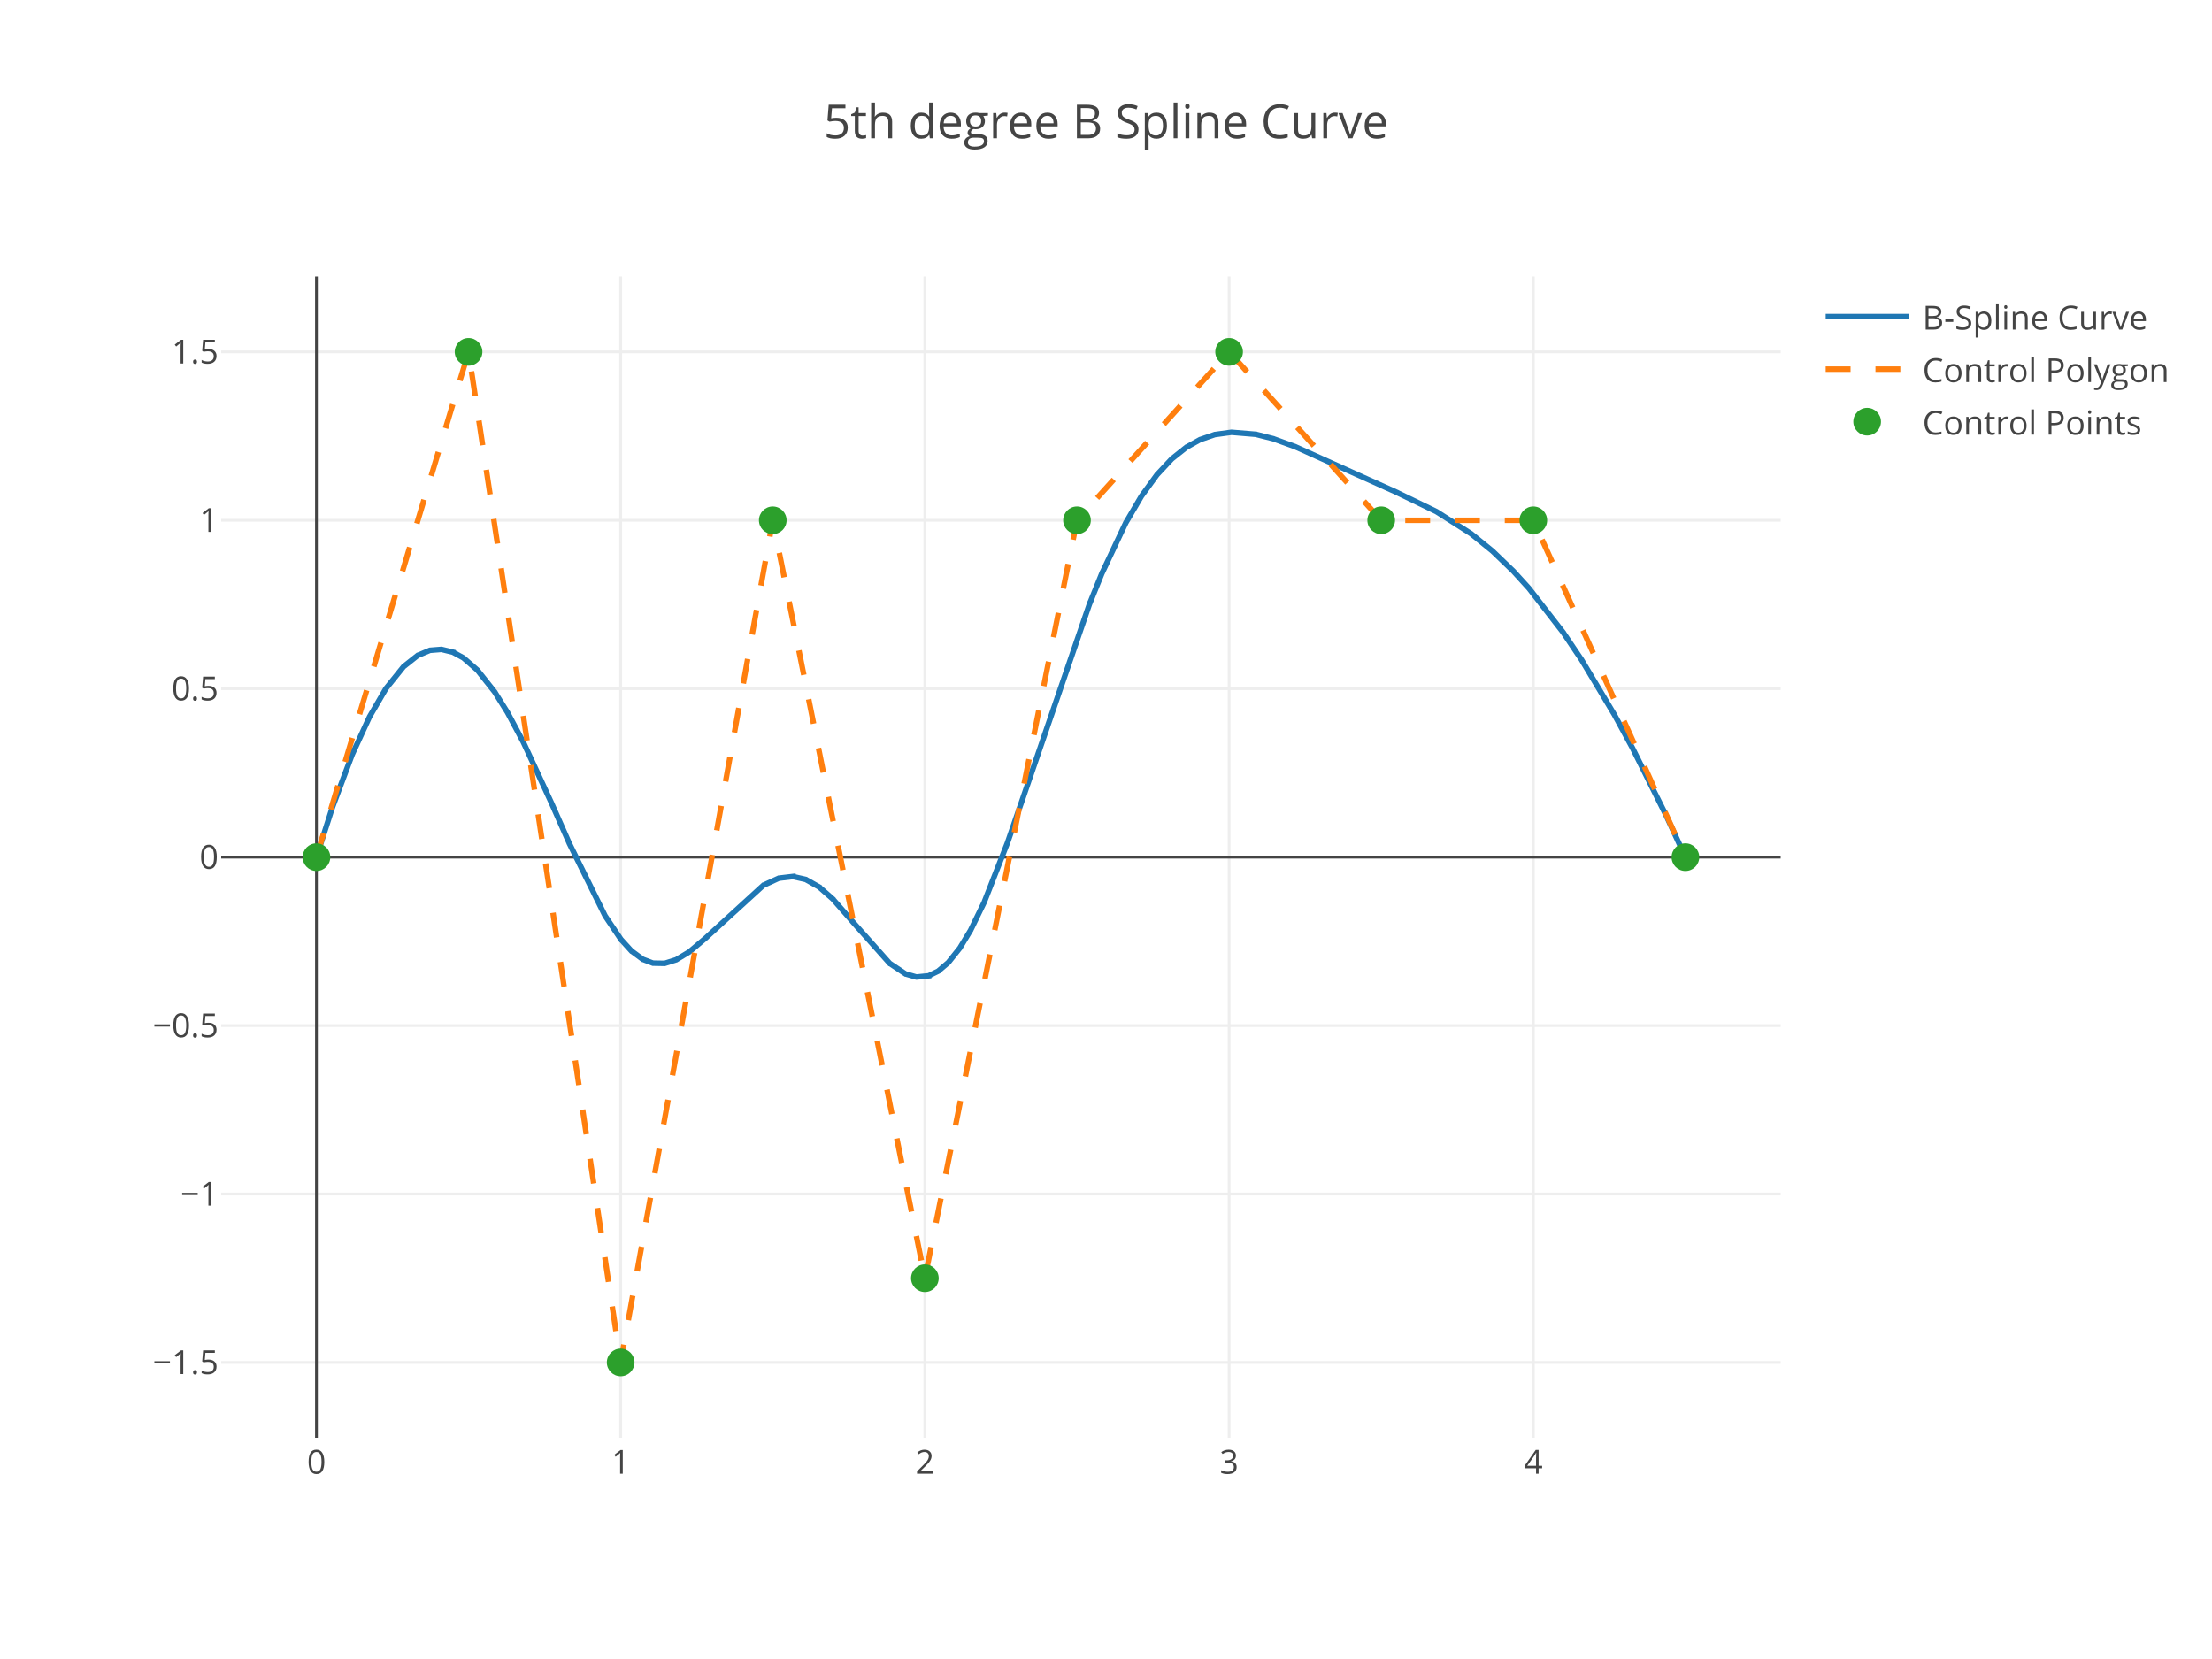
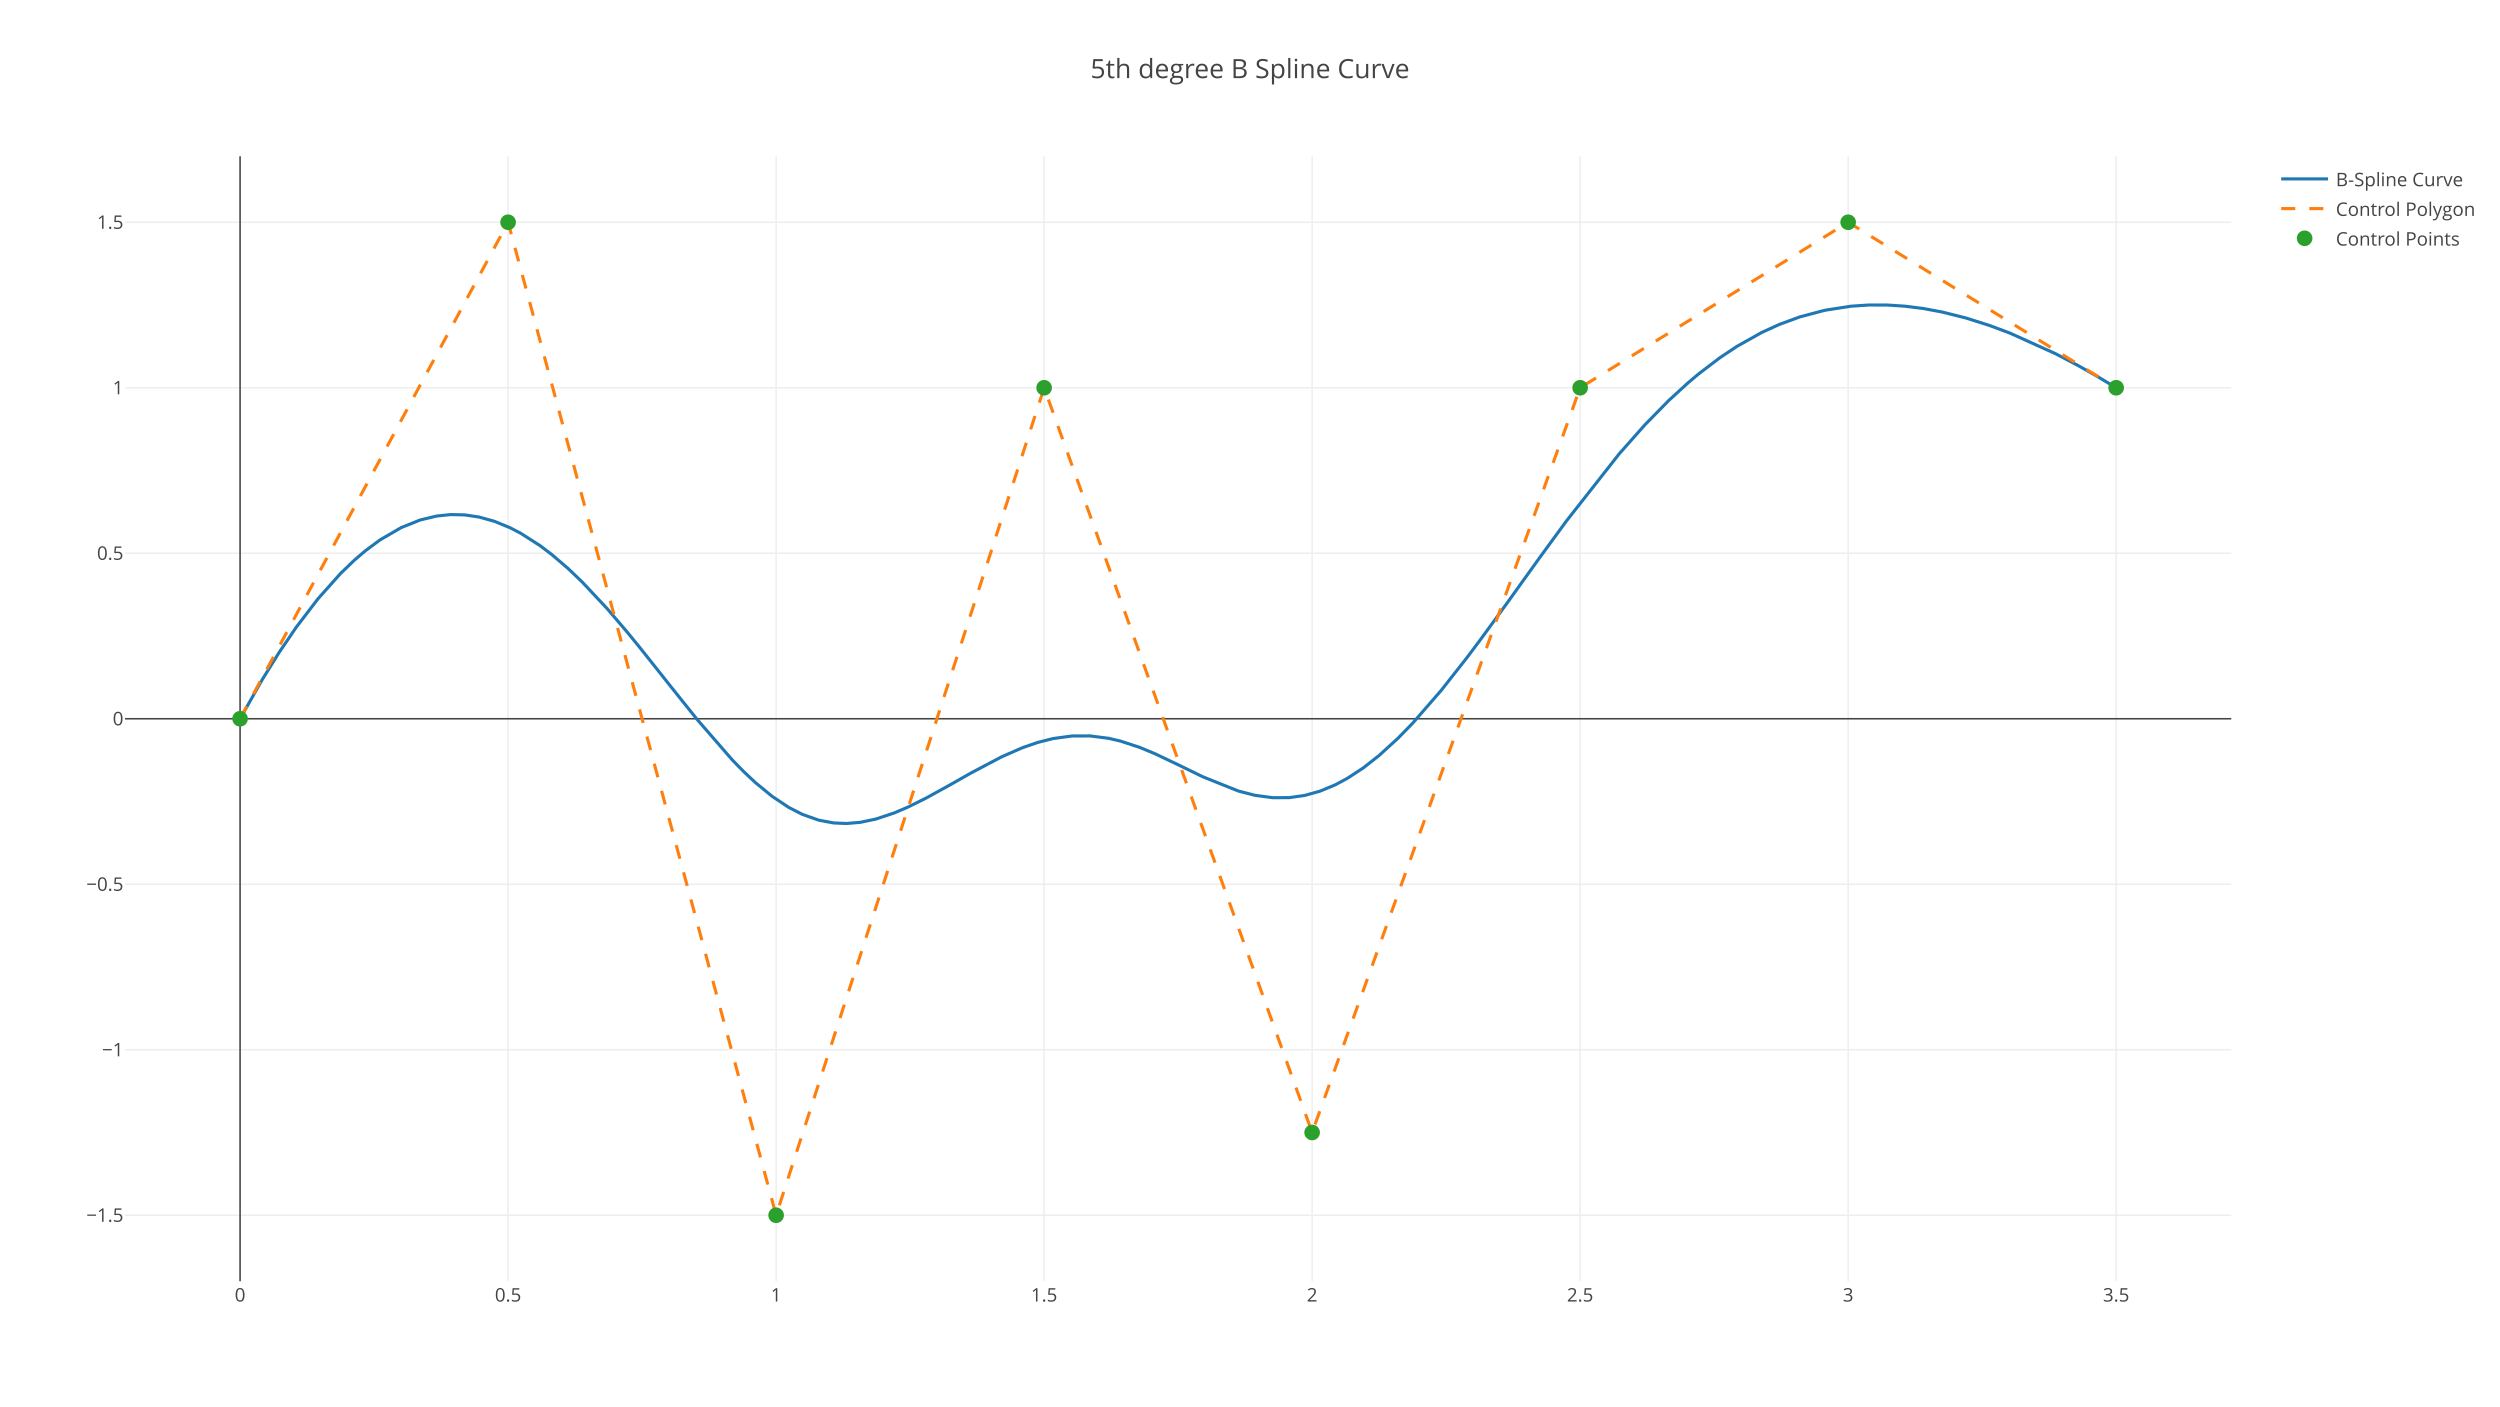
- <svg xmlns="http://www.w3.org/2000/svg" class="main-svg" width="800" height="600" style="" viewBox="0 0 800 600">
-   <rect x="0" y="0" width="800" height="600" style="fill: rgb(255, 255, 255); fill-opacity: 1;" />
-   <defs id="defs-f7664f">
+ <svg xmlns="http://www.w3.org/2000/svg" class="main-svg" width="1600" height="900" style="" viewBox="0 0 1600 900">
+   <rect x="0" y="0" width="1600" height="900" style="fill: rgb(255, 255, 255); fill-opacity: 1;" />
+   <defs id="defs-db9912">
    <g class="clips">
-       <clipPath id="clipf7664fxyplot" class="plotclip">
-         <rect width="564" height="420" />
-       </clipPath>
-       <clipPath class="axesclip" id="clipf7664fx">
-         <rect x="80" y="0" width="564" height="600" />
-       </clipPath>
-       <clipPath class="axesclip" id="clipf7664fy">
-         <rect x="0" y="100" width="800" height="420" />
-       </clipPath>
-       <clipPath class="axesclip" id="clipf7664fxy">
-         <rect x="80" y="100" width="564" height="420" />
+       <clipPath id="clipdb9912xyplot" class="plotclip">
+         <rect width="1348" height="720" />
+       </clipPath>
+       <clipPath class="axesclip" id="clipdb9912x">
+         <rect x="80" y="0" width="1348" height="900" />
+       </clipPath>
+       <clipPath class="axesclip" id="clipdb9912y">
+         <rect x="0" y="100" width="1600" height="720" />
+       </clipPath>
+       <clipPath class="axesclip" id="clipdb9912xy">
+         <rect x="80" y="100" width="1348" height="720" />
      </clipPath>
    </g>
    <g class="gradients" />
  </defs>
  <g class="bglayer" />
  <g class="layer-below">
    <g class="imagelayer" />
    <g class="shapelayer" />
  </g>
  <g class="cartesianlayer">
    <g class="subplot xy">
      <g class="layer-subplot">
        <g class="shapelayer" />
        <g class="imagelayer" />
      </g>
      <g class="gridlayer">
        <g class="x">
-           <path class="xgrid crisp" transform="translate(224.47,0)" d="M0,100v420" style="stroke: rgb(238, 238, 238); stroke-opacity: 1; stroke-width: 1px;" />
-           <path class="xgrid crisp" transform="translate(334.49,0)" d="M0,100v420" style="stroke: rgb(238, 238, 238); stroke-opacity: 1; stroke-width: 1px;" />
-           <path class="xgrid crisp" transform="translate(444.52,0)" d="M0,100v420" style="stroke: rgb(238, 238, 238); stroke-opacity: 1; stroke-width: 1px;" />
-           <path class="xgrid crisp" transform="translate(554.54,0)" d="M0,100v420" style="stroke: rgb(238, 238, 238); stroke-opacity: 1; stroke-width: 1px;" />
+           <path class="xgrid crisp" transform="translate(325.18,0)" d="M0,100v720" style="stroke: rgb(238, 238, 238); stroke-opacity: 1; stroke-width: 1px;" />
+           <path class="xgrid crisp" transform="translate(496.71,0)" d="M0,100v720" style="stroke: rgb(238, 238, 238); stroke-opacity: 1; stroke-width: 1px;" />
+           <path class="xgrid crisp" transform="translate(668.24,0)" d="M0,100v720" style="stroke: rgb(238, 238, 238); stroke-opacity: 1; stroke-width: 1px;" />
+           <path class="xgrid crisp" transform="translate(839.76,0)" d="M0,100v720" style="stroke: rgb(238, 238, 238); stroke-opacity: 1; stroke-width: 1px;" />
+           <path class="xgrid crisp" transform="translate(1011.29,0)" d="M0,100v720" style="stroke: rgb(238, 238, 238); stroke-opacity: 1; stroke-width: 1px;" />
+           <path class="xgrid crisp" transform="translate(1182.82,0)" d="M0,100v720" style="stroke: rgb(238, 238, 238); stroke-opacity: 1; stroke-width: 1px;" />
+           <path class="xgrid crisp" transform="translate(1354.35,0)" d="M0,100v720" style="stroke: rgb(238, 238, 238); stroke-opacity: 1; stroke-width: 1px;" />
        </g>
        <g class="y">
-           <path class="ygrid crisp" transform="translate(0,492.75)" d="M80,0h564" style="stroke: rgb(238, 238, 238); stroke-opacity: 1; stroke-width: 1px;" />
-           <path class="ygrid crisp" transform="translate(0,431.83)" d="M80,0h564" style="stroke: rgb(238, 238, 238); stroke-opacity: 1; stroke-width: 1px;" />
-           <path class="ygrid crisp" transform="translate(0,370.92)" d="M80,0h564" style="stroke: rgb(238, 238, 238); stroke-opacity: 1; stroke-width: 1px;" />
-           <path class="ygrid crisp" transform="translate(0,249.08)" d="M80,0h564" style="stroke: rgb(238, 238, 238); stroke-opacity: 1; stroke-width: 1px;" />
-           <path class="ygrid crisp" transform="translate(0,188.17)" d="M80,0h564" style="stroke: rgb(238, 238, 238); stroke-opacity: 1; stroke-width: 1px;" />
-           <path class="ygrid crisp" transform="translate(0,127.25)" d="M80,0h564" style="stroke: rgb(238, 238, 238); stroke-opacity: 1; stroke-width: 1px;" />
+           <path class="ygrid crisp" transform="translate(0,777.75)" d="M80,0h1348" style="stroke: rgb(238, 238, 238); stroke-opacity: 1; stroke-width: 1px;" />
+           <path class="ygrid crisp" transform="translate(0,671.83)" d="M80,0h1348" style="stroke: rgb(238, 238, 238); stroke-opacity: 1; stroke-width: 1px;" />
+           <path class="ygrid crisp" transform="translate(0,565.92)" d="M80,0h1348" style="stroke: rgb(238, 238, 238); stroke-opacity: 1; stroke-width: 1px;" />
+           <path class="ygrid crisp" transform="translate(0,354.08)" d="M80,0h1348" style="stroke: rgb(238, 238, 238); stroke-opacity: 1; stroke-width: 1px;" />
+           <path class="ygrid crisp" transform="translate(0,248.17)" d="M80,0h1348" style="stroke: rgb(238, 238, 238); stroke-opacity: 1; stroke-width: 1px;" />
+           <path class="ygrid crisp" transform="translate(0,142.25)" d="M80,0h1348" style="stroke: rgb(238, 238, 238); stroke-opacity: 1; stroke-width: 1px;" />
        </g>
      </g>
      <g class="zerolinelayer">
-         <path class="xzl zl crisp" transform="translate(114.45,0)" d="M0,100v420" style="stroke: rgb(68, 68, 68); stroke-opacity: 1; stroke-width: 1px;" />
-         <path class="yzl zl crisp" transform="translate(0,310)" d="M80,0h564" style="stroke: rgb(68, 68, 68); stroke-opacity: 1; stroke-width: 1px;" />
+         <path class="xzl zl crisp" transform="translate(153.65,0)" d="M0,100v720" style="stroke: rgb(68, 68, 68); stroke-opacity: 1; stroke-width: 1px;" />
+         <path class="yzl zl crisp" transform="translate(0,460)" d="M80,0h1348" style="stroke: rgb(68, 68, 68); stroke-opacity: 1; stroke-width: 1px;" />
      </g>
      <path class="xlines-below" />
      <path class="ylines-below" />
      <g class="overlines-below" />
      <g class="xaxislayer-below" />
      <g class="yaxislayer-below" />
      <g class="overaxes-below" />
-       <g class="plot" transform="translate(80,100)" clip-path="url('#clipf7664fxyplot')">
+       <g class="plot" transform="translate(80,100)" clip-path="url('#clipdb9912xyplot')">
        <g class="scatterlayer mlayer">
-           <g class="trace scatter trace3ccad5" style="stroke-miterlimit: 2; opacity: 1;">
+           <g class="trace scatter tracecbfede" style="stroke-miterlimit: 2; opacity: 1;">
            <g class="fills" />
            <g class="errorbars" />
            <g class="lines">
-               <path class="js-line" d="M34.45,210L40.27,191.82L40.29,191.78L47.38,172.87L47.39,172.85L53.63,159.26L53.64,159.24L59.59,149.01L59.6,149L65.97,141.08L65.99,141.07L71.07,137.04L71.08,137.04L75.5,135.19L75.51,135.19L79.65,134.86L79.66,134.86L83.84,135.88L83.84,135.89L87.57,137.92L87.58,137.93L92.65,142.34L92.65,142.35L98.94,150.29L98.94,150.31L103.57,157.72L103.57,157.73L109.28,168.43L109.28,168.45L119.56,190.65L119.56,190.67L125.9,205.01L125.9,205.03L138.85,231.24L138.86,231.25L144.57,239.75L144.58,239.75L148.37,243.92L148.38,243.92L152.46,246.94L152.46,246.94L152.47,246.94L156.15,248.33L156.15,248.33L156.16,248.33L160.37,248.41L160.37,248.41L160.38,248.41L164.57,247.1L164.57,247.1L164.58,247.09L169.29,244.26L169.29,244.26L169.3,244.25L175.21,239.26L175.21,239.25L196.09,220.17L196.09,220.17L196.1,220.17L201.67,217.61L201.67,217.61L201.68,217.61L206.76,217.01L206.76,217.02L206.77,217.02L211.41,218.07L211.41,218.07L211.42,218.08L216.27,220.81L216.27,220.82L221.21,225.14L221.21,225.14L221.21,225.15L228.49,233.48L228.49,233.48L228.49,233.49L241.77,248.41L241.78,248.41L247.51,252.23L247.51,252.23L247.52,252.23L251.43,253.35L251.43,253.35L251.44,253.35L255.87,252.91L255.87,252.91L255.87,252.9L259.33,251.21L259.33,251.21L259.33,251.2L263,248.07L263,248.06L267.14,242.86L267.14,242.86L267.14,242.85L271.02,236.44L271.02,236.44L271.02,236.43L275.93,226.34L275.93,226.33L284.36,204.81L284.36,204.8L289.52,189.89L289.52,189.88L314.04,118.41L314.05,118.41L318.52,107.35L318.53,107.35L327.19,89.01L327.2,89L332.83,79.41L332.83,79.41L332.84,79.4L338.48,71.64L338.49,71.64L343.81,65.94L343.82,65.94L349.06,61.76L349.06,61.76L349.07,61.76L353.98,59.01L353.98,59.01L353.99,59.01L359.34,57.17L359.34,57.17L359.35,57.17L365.35,56.34L365.35,56.34L365.36,56.34L374.2,57.07L374.2,57.07L374.21,57.08L380.51,58.67L380.51,58.67L380.52,58.68L388.48,61.57L388.48,61.57L388.49,61.58L424.99,78L424.99,78.01L439.52,85.04L439.52,85.04L439.53,85.05L452.04,93.03L452.04,93.03L452.05,93.04L459.75,99.28L459.76,99.29L467.33,106.57L467.33,106.58L472.93,112.73L472.94,112.74L485.38,128.78L485.38,128.8L491.97,138.59L491.98,138.61L503.88,158.5L503.89,158.52L510.45,170.61L510.46,170.63L522.58,194.93L522.59,194.96L529.55,210" style="vector-effect: non-scaling-stroke; fill: none; stroke: rgb(31, 119, 180); stroke-opacity: 1; stroke-width: 2px; opacity: 1;" />
+               <path class="js-line" d="M73.65,360L87.99,334.69L88.02,334.65L98.63,317.58L98.66,317.54L109.67,301.33L109.7,301.3L123.58,283.14L123.61,283.11L137.96,267.02L137.99,267L146.77,258.53L146.8,258.51L154.03,252.33L154.06,252.32L163.27,245.5L163.29,245.49L176.83,237.63L176.85,237.62L188.95,232.78L188.97,232.78L199.58,230.24L199.6,230.24L208.49,229.33L208.51,229.33L217.32,229.53L217.34,229.53L226.55,230.89L226.57,230.9L236.37,233.62L236.39,233.63L246.49,237.78L246.5,237.79L253.26,241.3L253.27,241.31L265.67,249.24L265.68,249.26L273.34,255.07L273.36,255.09L283.82,264.07L283.83,264.09L292.62,272.51L292.64,272.53L308.49,289.43L308.5,289.45L321.36,304.48L321.37,304.5L329.32,314.21L329.33,314.23L348.98,338.97L348.99,338.99L365.85,360.07L365.86,360.09L388.75,386.45L388.77,386.46L396.08,393.94L396.1,393.95L403.44,400.85L403.46,400.86L414.13,409.63L414.15,409.64L424.99,416.85L425.01,416.85L433.48,421.19L433.49,421.19L444.08,424.93L444.1,424.93L453.58,426.69L453.6,426.69L461.88,427.04L461.89,427.03L470.66,426.28L470.67,426.27L480.46,424.22L480.47,424.21L492.24,420.31L492.24,420.3L500.86,416.64L500.86,416.64L500.87,416.63L512.96,410.64L512.97,410.63L528.86,401.86L528.86,401.85L541.29,394.8L541.29,394.8L541.3,394.79L561.09,384.34L561.09,384.34L561.1,384.34L574.4,378.52L574.41,378.52L584.17,375.15L584.18,375.15L593.95,372.68L593.96,372.68L605.95,371.04L605.96,371.04L617.7,370.99L617.71,371L629.53,372.52L629.53,372.53L637.11,374.29L637.11,374.29L637.12,374.3L649.52,378.37L649.53,378.38L659.21,382.39L659.21,382.4L675.84,390.33L675.85,390.34L689.73,397.1L689.73,397.1L689.74,397.11L712.6,406.27L712.61,406.27L723.13,408.99L723.14,408.99L734.62,410.53L734.63,410.53L745.1,410.49L745.11,410.48L755.02,409.08L755.03,409.07L764.71,406.38L764.71,406.38L764.72,406.37L774.44,402.35L774.45,402.34L782.17,398.22L782.17,398.22L782.18,398.21L792.53,391.44L792.53,391.43L802.49,383.63L802.5,383.62L814.72,372.48L814.72,372.47L824.04,362.91L824.05,362.9L842.37,341.84L842.38,341.82L858.79,320.97L858.8,320.95L867.53,309.31L867.54,309.29L884.25,286.35L884.26,286.33L904.86,257.62L904.87,257.6L922.34,233.67L922.35,233.65L956.31,190.43L956.33,190.41L972.8,171.81L972.81,171.8L988.07,156.24L988.09,156.23L1000.56,144.82L1000.58,144.81L1007.28,139.17L1007.3,139.16L1020.66,128.99L1020.68,128.98L1031.72,121.63L1031.73,121.63L1047.51,112.78L1047.53,112.78L1058.68,107.67L1058.7,107.67L1071.99,102.78L1072.01,102.78L1088.01,98.55L1088.03,98.55L1104.73,95.96L1104.74,95.96L1116.11,95.2L1116.13,95.2L1127.92,95.21L1127.94,95.22L1139.33,95.97L1139.35,95.98L1150.95,97.45L1150.97,97.46L1163.13,99.73L1163.15,99.74L1178.12,103.49L1178.14,103.5L1193.47,108.36L1193.49,108.37L1206.25,113.14L1206.27,113.15L1235.73,126.46L1235.75,126.48L1249.89,133.9L1249.91,133.92L1262.57,141.08L1262.59,141.1L1274.35,148.17" style="vector-effect: non-scaling-stroke; fill: none; stroke: rgb(31, 119, 180); stroke-opacity: 1; stroke-width: 2px; opacity: 1;" />
            </g>
            <g class="points" />
            <g class="text" />
          </g>
-           <g class="trace scatter trace89db1e" style="stroke-miterlimit: 2; opacity: 1;">
+           <g class="trace scatter trace684af4" style="stroke-miterlimit: 2; opacity: 1;">
            <g class="fills" />
            <g class="errorbars" />
            <g class="lines">
-               <path class="js-line" d="M34.45,210L89.46,27.25L144.47,392.75L199.48,88.17L254.49,362.29L309.51,88.17L364.52,27.25L419.53,88.17L474.54,88.17L529.55,210" style="vector-effect: non-scaling-stroke; fill: none; stroke: rgb(255, 127, 14); stroke-opacity: 1; stroke-width: 2px; opacity: 1; stroke-dasharray: 9px, 9px;" />
+               <path class="js-line" d="M73.65,360L245.18,42.25L416.71,677.75L588.24,148.17L759.76,624.79L931.29,148.17L1102.82,42.25L1274.35,148.17" style="vector-effect: non-scaling-stroke; fill: none; stroke: rgb(255, 127, 14); stroke-opacity: 1; stroke-width: 2px; opacity: 1; stroke-dasharray: 9px, 9px;" />
            </g>
            <g class="points" />
            <g class="text" />
          </g>
-           <g class="trace scatter traceb2dd91" style="stroke-miterlimit: 2; opacity: 1;">
+           <g class="trace scatter trace80bb83" style="stroke-miterlimit: 2; opacity: 1;">
            <g class="fills" />
            <g class="errorbars" />
            <g class="lines" />
            <g class="points">
-               <path class="point" transform="translate(34.45,210)" d="M5,0A5,5 0 1,1 0,-5A5,5 0 0,1 5,0Z" style="opacity: 1; stroke-width: 0px; fill: rgb(44, 160, 44); fill-opacity: 1;" />
-               <path class="point" transform="translate(89.46,27.25)" d="M5,0A5,5 0 1,1 0,-5A5,5 0 0,1 5,0Z" style="opacity: 1; stroke-width: 0px; fill: rgb(44, 160, 44); fill-opacity: 1;" />
-               <path class="point" transform="translate(144.47,392.75)" d="M5,0A5,5 0 1,1 0,-5A5,5 0 0,1 5,0Z" style="opacity: 1; stroke-width: 0px; fill: rgb(44, 160, 44); fill-opacity: 1;" />
-               <path class="point" transform="translate(199.48,88.17)" d="M5,0A5,5 0 1,1 0,-5A5,5 0 0,1 5,0Z" style="opacity: 1; stroke-width: 0px; fill: rgb(44, 160, 44); fill-opacity: 1;" />
-               <path class="point" transform="translate(254.49,362.29)" d="M5,0A5,5 0 1,1 0,-5A5,5 0 0,1 5,0Z" style="opacity: 1; stroke-width: 0px; fill: rgb(44, 160, 44); fill-opacity: 1;" />
-               <path class="point" transform="translate(309.51,88.17)" d="M5,0A5,5 0 1,1 0,-5A5,5 0 0,1 5,0Z" style="opacity: 1; stroke-width: 0px; fill: rgb(44, 160, 44); fill-opacity: 1;" />
-               <path class="point" transform="translate(364.52,27.25)" d="M5,0A5,5 0 1,1 0,-5A5,5 0 0,1 5,0Z" style="opacity: 1; stroke-width: 0px; fill: rgb(44, 160, 44); fill-opacity: 1;" />
-               <path class="point" transform="translate(419.53,88.17)" d="M5,0A5,5 0 1,1 0,-5A5,5 0 0,1 5,0Z" style="opacity: 1; stroke-width: 0px; fill: rgb(44, 160, 44); fill-opacity: 1;" />
-               <path class="point" transform="translate(474.54,88.17)" d="M5,0A5,5 0 1,1 0,-5A5,5 0 0,1 5,0Z" style="opacity: 1; stroke-width: 0px; fill: rgb(44, 160, 44); fill-opacity: 1;" />
-               <path class="point" transform="translate(529.55,210)" d="M5,0A5,5 0 1,1 0,-5A5,5 0 0,1 5,0Z" style="opacity: 1; stroke-width: 0px; fill: rgb(44, 160, 44); fill-opacity: 1;" />
+               <path class="point" transform="translate(73.65,360)" d="M5,0A5,5 0 1,1 0,-5A5,5 0 0,1 5,0Z" style="opacity: 1; stroke-width: 0px; fill: rgb(44, 160, 44); fill-opacity: 1;" />
+               <path class="point" transform="translate(245.18,42.25)" d="M5,0A5,5 0 1,1 0,-5A5,5 0 0,1 5,0Z" style="opacity: 1; stroke-width: 0px; fill: rgb(44, 160, 44); fill-opacity: 1;" />
+               <path class="point" transform="translate(416.71,677.75)" d="M5,0A5,5 0 1,1 0,-5A5,5 0 0,1 5,0Z" style="opacity: 1; stroke-width: 0px; fill: rgb(44, 160, 44); fill-opacity: 1;" />
+               <path class="point" transform="translate(588.24,148.17)" d="M5,0A5,5 0 1,1 0,-5A5,5 0 0,1 5,0Z" style="opacity: 1; stroke-width: 0px; fill: rgb(44, 160, 44); fill-opacity: 1;" />
+               <path class="point" transform="translate(759.76,624.79)" d="M5,0A5,5 0 1,1 0,-5A5,5 0 0,1 5,0Z" style="opacity: 1; stroke-width: 0px; fill: rgb(44, 160, 44); fill-opacity: 1;" />
+               <path class="point" transform="translate(931.29,148.17)" d="M5,0A5,5 0 1,1 0,-5A5,5 0 0,1 5,0Z" style="opacity: 1; stroke-width: 0px; fill: rgb(44, 160, 44); fill-opacity: 1;" />
+               <path class="point" transform="translate(1102.82,42.25)" d="M5,0A5,5 0 1,1 0,-5A5,5 0 0,1 5,0Z" style="opacity: 1; stroke-width: 0px; fill: rgb(44, 160, 44); fill-opacity: 1;" />
+               <path class="point" transform="translate(1274.35,148.17)" d="M5,0A5,5 0 1,1 0,-5A5,5 0 0,1 5,0Z" style="opacity: 1; stroke-width: 0px; fill: rgb(44, 160, 44); fill-opacity: 1;" />
            </g>
            <g class="text" />
          </g>
        </g>
      </g>
      <g class="overplot" />
      <path class="xlines-above crisp" d="M0,0" style="fill: none;" />
      <path class="ylines-above crisp" d="M0,0" style="fill: none;" />
      <g class="overlines-above" />
      <g class="xaxislayer-above">
        <g class="xtick">
-           <text text-anchor="middle" x="0" y="533" transform="translate(114.45,0)" style="font-family: 'Open Sans', verdana, arial, sans-serif; font-size: 12px; fill: rgb(68, 68, 68); fill-opacity: 1; white-space: pre;">0</text>
-         </g>
-         <g class="xtick">
-           <text text-anchor="middle" x="0" y="533" transform="translate(224.47,0)" style="font-family: 'Open Sans', verdana, arial, sans-serif; font-size: 12px; fill: rgb(68, 68, 68); fill-opacity: 1; white-space: pre;">1</text>
-         </g>
-         <g class="xtick">
-           <text text-anchor="middle" x="0" y="533" transform="translate(334.49,0)" style="font-family: 'Open Sans', verdana, arial, sans-serif; font-size: 12px; fill: rgb(68, 68, 68); fill-opacity: 1; white-space: pre;">2</text>
-         </g>
-         <g class="xtick">
-           <text text-anchor="middle" x="0" y="533" transform="translate(444.52,0)" style="font-family: 'Open Sans', verdana, arial, sans-serif; font-size: 12px; fill: rgb(68, 68, 68); fill-opacity: 1; white-space: pre;">3</text>
-         </g>
-         <g class="xtick">
-           <text text-anchor="middle" x="0" y="533" transform="translate(554.54,0)" style="font-family: 'Open Sans', verdana, arial, sans-serif; font-size: 12px; fill: rgb(68, 68, 68); fill-opacity: 1; white-space: pre;">4</text>
+           <text text-anchor="middle" x="0" y="833" transform="translate(153.65,0)" style="font-family: 'Open Sans', verdana, arial, sans-serif; font-size: 12px; fill: rgb(68, 68, 68); fill-opacity: 1; white-space: pre;">0</text>
+         </g>
+         <g class="xtick">
+           <text text-anchor="middle" x="0" y="833" transform="translate(325.18,0)" style="font-family: 'Open Sans', verdana, arial, sans-serif; font-size: 12px; fill: rgb(68, 68, 68); fill-opacity: 1; white-space: pre;">0.5</text>
+         </g>
+         <g class="xtick">
+           <text text-anchor="middle" x="0" y="833" transform="translate(496.71,0)" style="font-family: 'Open Sans', verdana, arial, sans-serif; font-size: 12px; fill: rgb(68, 68, 68); fill-opacity: 1; white-space: pre;">1</text>
+         </g>
+         <g class="xtick">
+           <text text-anchor="middle" x="0" y="833" transform="translate(668.24,0)" style="font-family: 'Open Sans', verdana, arial, sans-serif; font-size: 12px; fill: rgb(68, 68, 68); fill-opacity: 1; white-space: pre;">1.5</text>
+         </g>
+         <g class="xtick">
+           <text text-anchor="middle" x="0" y="833" transform="translate(839.76,0)" style="font-family: 'Open Sans', verdana, arial, sans-serif; font-size: 12px; fill: rgb(68, 68, 68); fill-opacity: 1; white-space: pre;">2</text>
+         </g>
+         <g class="xtick">
+           <text text-anchor="middle" x="0" y="833" transform="translate(1011.29,0)" style="font-family: 'Open Sans', verdana, arial, sans-serif; font-size: 12px; fill: rgb(68, 68, 68); fill-opacity: 1; white-space: pre;">2.5</text>
+         </g>
+         <g class="xtick">
+           <text text-anchor="middle" x="0" y="833" transform="translate(1182.82,0)" style="font-family: 'Open Sans', verdana, arial, sans-serif; font-size: 12px; fill: rgb(68, 68, 68); fill-opacity: 1; white-space: pre;">3</text>
+         </g>
+         <g class="xtick">
+           <text text-anchor="middle" x="0" y="833" transform="translate(1354.35,0)" style="font-family: 'Open Sans', verdana, arial, sans-serif; font-size: 12px; fill: rgb(68, 68, 68); fill-opacity: 1; white-space: pre;">3.5</text>
        </g>
      </g>
      <g class="yaxislayer-above">
        <g class="ytick">
-           <text text-anchor="end" x="79" y="4.2" transform="translate(0,492.75)" style="font-family: 'Open Sans', verdana, arial, sans-serif; font-size: 12px; fill: rgb(68, 68, 68); fill-opacity: 1; white-space: pre;">−1.5</text>
-         </g>
-         <g class="ytick">
-           <text text-anchor="end" x="79" y="4.2" transform="translate(0,431.83)" style="font-family: 'Open Sans', verdana, arial, sans-serif; font-size: 12px; fill: rgb(68, 68, 68); fill-opacity: 1; white-space: pre;">−1</text>
-         </g>
-         <g class="ytick">
-           <text text-anchor="end" x="79" y="4.2" transform="translate(0,370.92)" style="font-family: 'Open Sans', verdana, arial, sans-serif; font-size: 12px; fill: rgb(68, 68, 68); fill-opacity: 1; white-space: pre;">−0.5</text>
-         </g>
-         <g class="ytick">
-           <text text-anchor="end" x="79" y="4.2" transform="translate(0,310)" style="font-family: 'Open Sans', verdana, arial, sans-serif; font-size: 12px; fill: rgb(68, 68, 68); fill-opacity: 1; white-space: pre;">0</text>
-         </g>
-         <g class="ytick">
-           <text text-anchor="end" x="79" y="4.2" transform="translate(0,249.08)" style="font-family: 'Open Sans', verdana, arial, sans-serif; font-size: 12px; fill: rgb(68, 68, 68); fill-opacity: 1; white-space: pre;">0.5</text>
-         </g>
-         <g class="ytick">
-           <text text-anchor="end" x="79" y="4.2" transform="translate(0,188.17)" style="font-family: 'Open Sans', verdana, arial, sans-serif; font-size: 12px; fill: rgb(68, 68, 68); fill-opacity: 1; white-space: pre;">1</text>
-         </g>
-         <g class="ytick">
-           <text text-anchor="end" x="79" y="4.2" transform="translate(0,127.25)" style="font-family: 'Open Sans', verdana, arial, sans-serif; font-size: 12px; fill: rgb(68, 68, 68); fill-opacity: 1; white-space: pre;">1.5</text>
+           <text text-anchor="end" x="79" y="4.2" transform="translate(0,777.75)" style="font-family: 'Open Sans', verdana, arial, sans-serif; font-size: 12px; fill: rgb(68, 68, 68); fill-opacity: 1; white-space: pre;">−1.5</text>
+         </g>
+         <g class="ytick">
+           <text text-anchor="end" x="79" y="4.2" transform="translate(0,671.83)" style="font-family: 'Open Sans', verdana, arial, sans-serif; font-size: 12px; fill: rgb(68, 68, 68); fill-opacity: 1; white-space: pre;">−1</text>
+         </g>
+         <g class="ytick">
+           <text text-anchor="end" x="79" y="4.2" transform="translate(0,565.92)" style="font-family: 'Open Sans', verdana, arial, sans-serif; font-size: 12px; fill: rgb(68, 68, 68); fill-opacity: 1; white-space: pre;">−0.5</text>
+         </g>
+         <g class="ytick">
+           <text text-anchor="end" x="79" y="4.2" transform="translate(0,460)" style="font-family: 'Open Sans', verdana, arial, sans-serif; font-size: 12px; fill: rgb(68, 68, 68); fill-opacity: 1; white-space: pre;">0</text>
+         </g>
+         <g class="ytick">
+           <text text-anchor="end" x="79" y="4.2" transform="translate(0,354.08)" style="font-family: 'Open Sans', verdana, arial, sans-serif; font-size: 12px; fill: rgb(68, 68, 68); fill-opacity: 1; white-space: pre;">0.5</text>
+         </g>
+         <g class="ytick">
+           <text text-anchor="end" x="79" y="4.2" transform="translate(0,248.17)" style="font-family: 'Open Sans', verdana, arial, sans-serif; font-size: 12px; fill: rgb(68, 68, 68); fill-opacity: 1; white-space: pre;">1</text>
+         </g>
+         <g class="ytick">
+           <text text-anchor="end" x="79" y="4.2" transform="translate(0,142.25)" style="font-family: 'Open Sans', verdana, arial, sans-serif; font-size: 12px; fill: rgb(68, 68, 68); fill-opacity: 1; white-space: pre;">1.5</text>
        </g>
      </g>
      <g class="overaxes-above" />
    </g>
  </g>
  <g class="polarlayer" />
  <g class="ternarylayer" />
  <g class="geolayer" />
  <g class="funnelarealayer" />
  <g class="pielayer" />
  <g class="treemaplayer" />
  <g class="sunburstlayer" />
  <g class="glimages" />
-   <defs id="topdefs-f7664f">
+   <defs id="topdefs-db9912">
    <g class="clips" />
-     <clipPath id="legendf7664f">
+     <clipPath id="legenddb9912">
      <rect width="133" height="67" x="0" y="0" />
    </clipPath>
  </defs>
  <g class="layer-above">
    <g class="imagelayer" />
    <g class="shapelayer" />
  </g>
  <g class="infolayer">
-     <g class="legend" pointer-events="all" transform="translate(655.28,100)">
+     <g class="legend" pointer-events="all" transform="translate(1454.96,100)">
      <rect class="bg" shape-rendering="crispEdges" style="stroke: rgb(68, 68, 68); stroke-opacity: 1; fill: rgb(255, 255, 255); fill-opacity: 1; stroke-width: 0px;" width="133" height="67" x="0" y="0" />
-       <g class="scrollbox" transform="" clip-path="url('#legendf7664f')">
+       <g class="scrollbox" transform="" clip-path="url('#legenddb9912')">
        <g class="groups">
          <g class="traces" transform="translate(0,14.5)" style="opacity: 1;">
            <text class="legendtext" text-anchor="start" x="40" y="4.68" style="font-family: 'Open Sans', verdana, arial, sans-serif; font-size: 12px; fill: rgb(68, 68, 68); fill-opacity: 1; white-space: pre;">B-Spline Curve</text>
            <g class="layers" style="opacity: 1;">
              <g class="legendfill" />
              <g class="legendlines">
                <path class="js-line" d="M5,0h30" style="fill: none; stroke: rgb(31, 119, 180); stroke-opacity: 1; stroke-width: 2px;" />
              </g>
              <g class="legendsymbols">
                <g class="legendpoints" />
              </g>
            </g>
            <rect class="legendtoggle" x="0" y="-9.5" width="128" height="19" style="fill: rgb(0, 0, 0); fill-opacity: 0;" />
          </g>
          <g class="traces" transform="translate(0,33.5)" style="opacity: 1;">
            <text class="legendtext" text-anchor="start" x="40" y="4.68" style="font-family: 'Open Sans', verdana, arial, sans-serif; font-size: 12px; fill: rgb(68, 68, 68); fill-opacity: 1; white-space: pre;">Control Polygon</text>
            <g class="layers" style="opacity: 1;">
              <g class="legendfill" />
              <g class="legendlines">
                <path class="js-line" d="M5,0h30" style="fill: none; stroke: rgb(255, 127, 14); stroke-opacity: 1; stroke-dasharray: 9px, 9px; stroke-width: 2px;" />
              </g>
              <g class="legendsymbols">
                <g class="legendpoints" />
              </g>
            </g>
            <rect class="legendtoggle" x="0" y="-9.5" width="128" height="19" style="fill: rgb(0, 0, 0); fill-opacity: 0;" />
          </g>
          <g class="traces" transform="translate(0,52.5)" style="opacity: 1;">
            <text class="legendtext" text-anchor="start" x="40" y="4.68" style="font-family: 'Open Sans', verdana, arial, sans-serif; font-size: 12px; fill: rgb(68, 68, 68); fill-opacity: 1; white-space: pre;">Control Points</text>
            <g class="layers" style="opacity: 1;">
              <g class="legendfill" />
              <g class="legendlines" />
              <g class="legendsymbols">
                <g class="legendpoints">
                  <path class="scatterpts" transform="translate(20,0)" d="M5,0A5,5 0 1,1 0,-5A5,5 0 0,1 5,0Z" style="opacity: 1; stroke-width: 0px; fill: rgb(44, 160, 44); fill-opacity: 1;" />
                </g>
              </g>
            </g>
            <rect class="legendtoggle" x="0" y="-9.5" width="128" height="19" style="fill: rgb(0, 0, 0); fill-opacity: 0;" />
          </g>
        </g>
      </g>
      <rect class="scrollbar" rx="20" ry="3" width="0" height="0" style="fill: rgb(128, 139, 164); fill-opacity: 1;" x="0" y="0" />
    </g>
    <g class="g-gtitle">
-       <text class="gtitle" x="400" y="50" text-anchor="middle" dy="0em" style="font-family: 'Open Sans', verdana, arial, sans-serif; font-size: 17px; fill: rgb(68, 68, 68); opacity: 1; font-weight: normal; white-space: pre;">5th degree B Spline Curve</text>
+       <text class="gtitle" x="800" y="50" text-anchor="middle" dy="0em" style="font-family: 'Open Sans', verdana, arial, sans-serif; font-size: 17px; fill: rgb(68, 68, 68); opacity: 1; font-weight: normal; white-space: pre;">5th degree B Spline Curve</text>
    </g>
    <g class="g-xtitle" />
    <g class="g-ytitle" />
  </g>
</svg>
